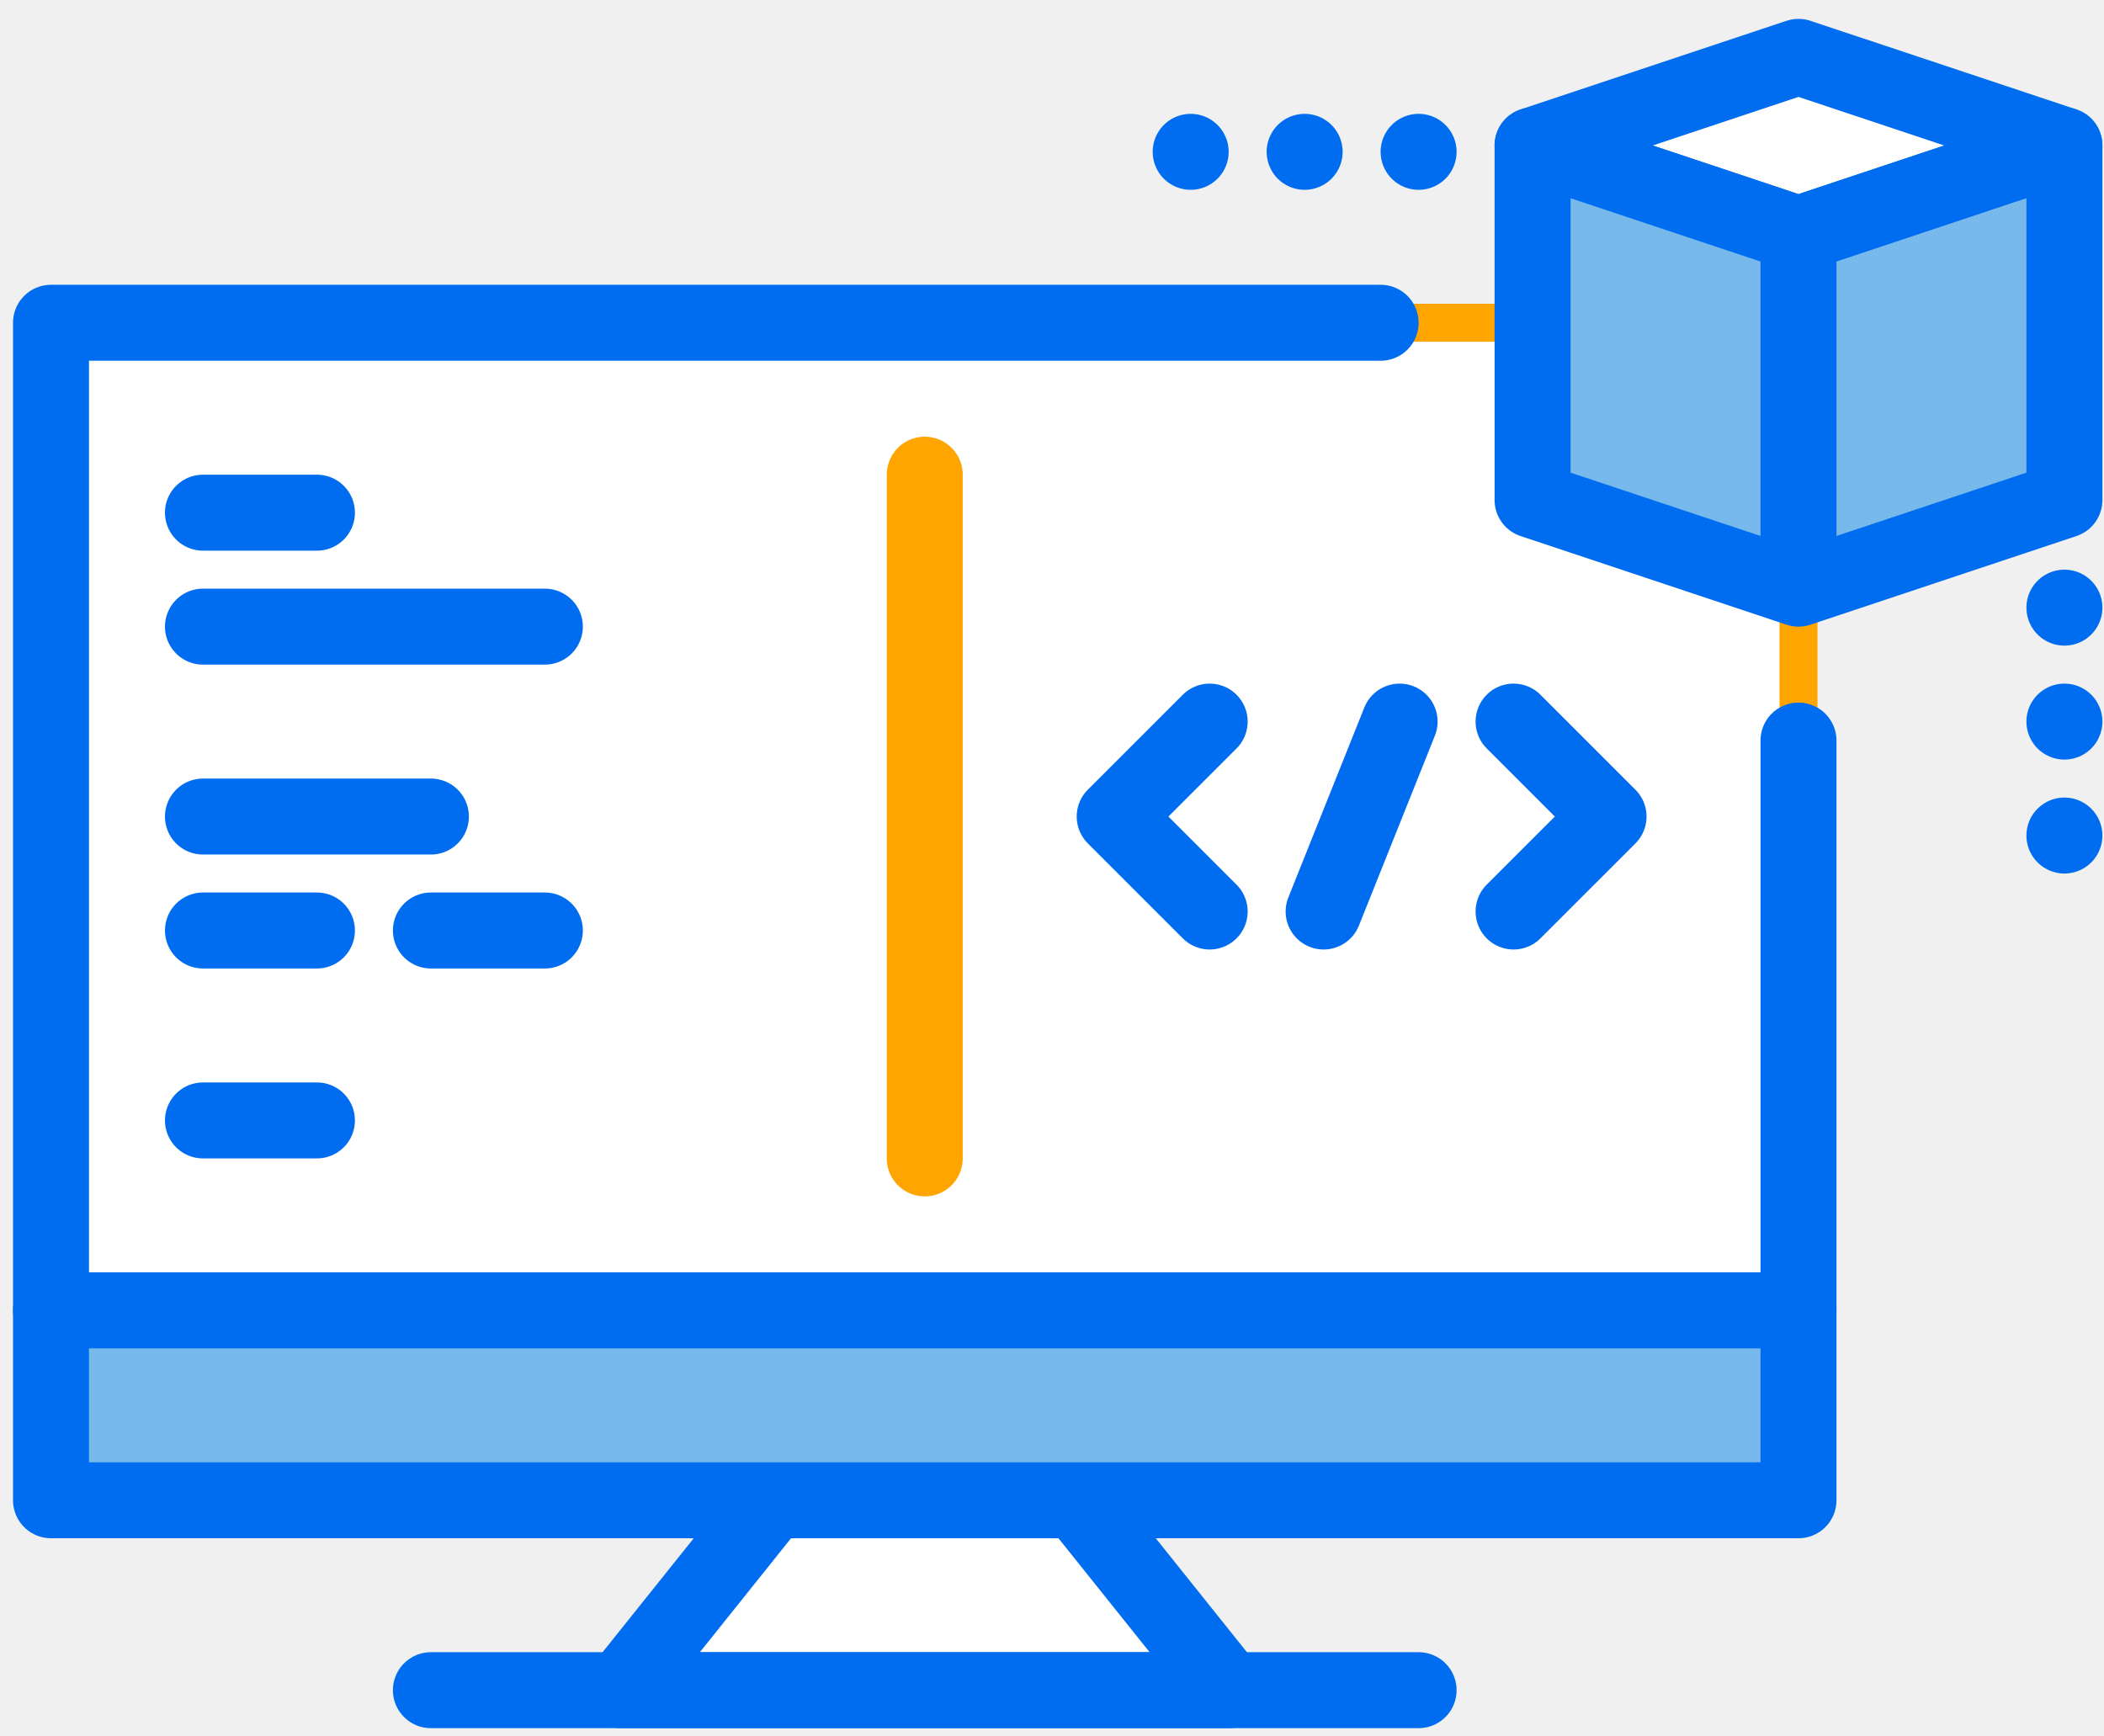
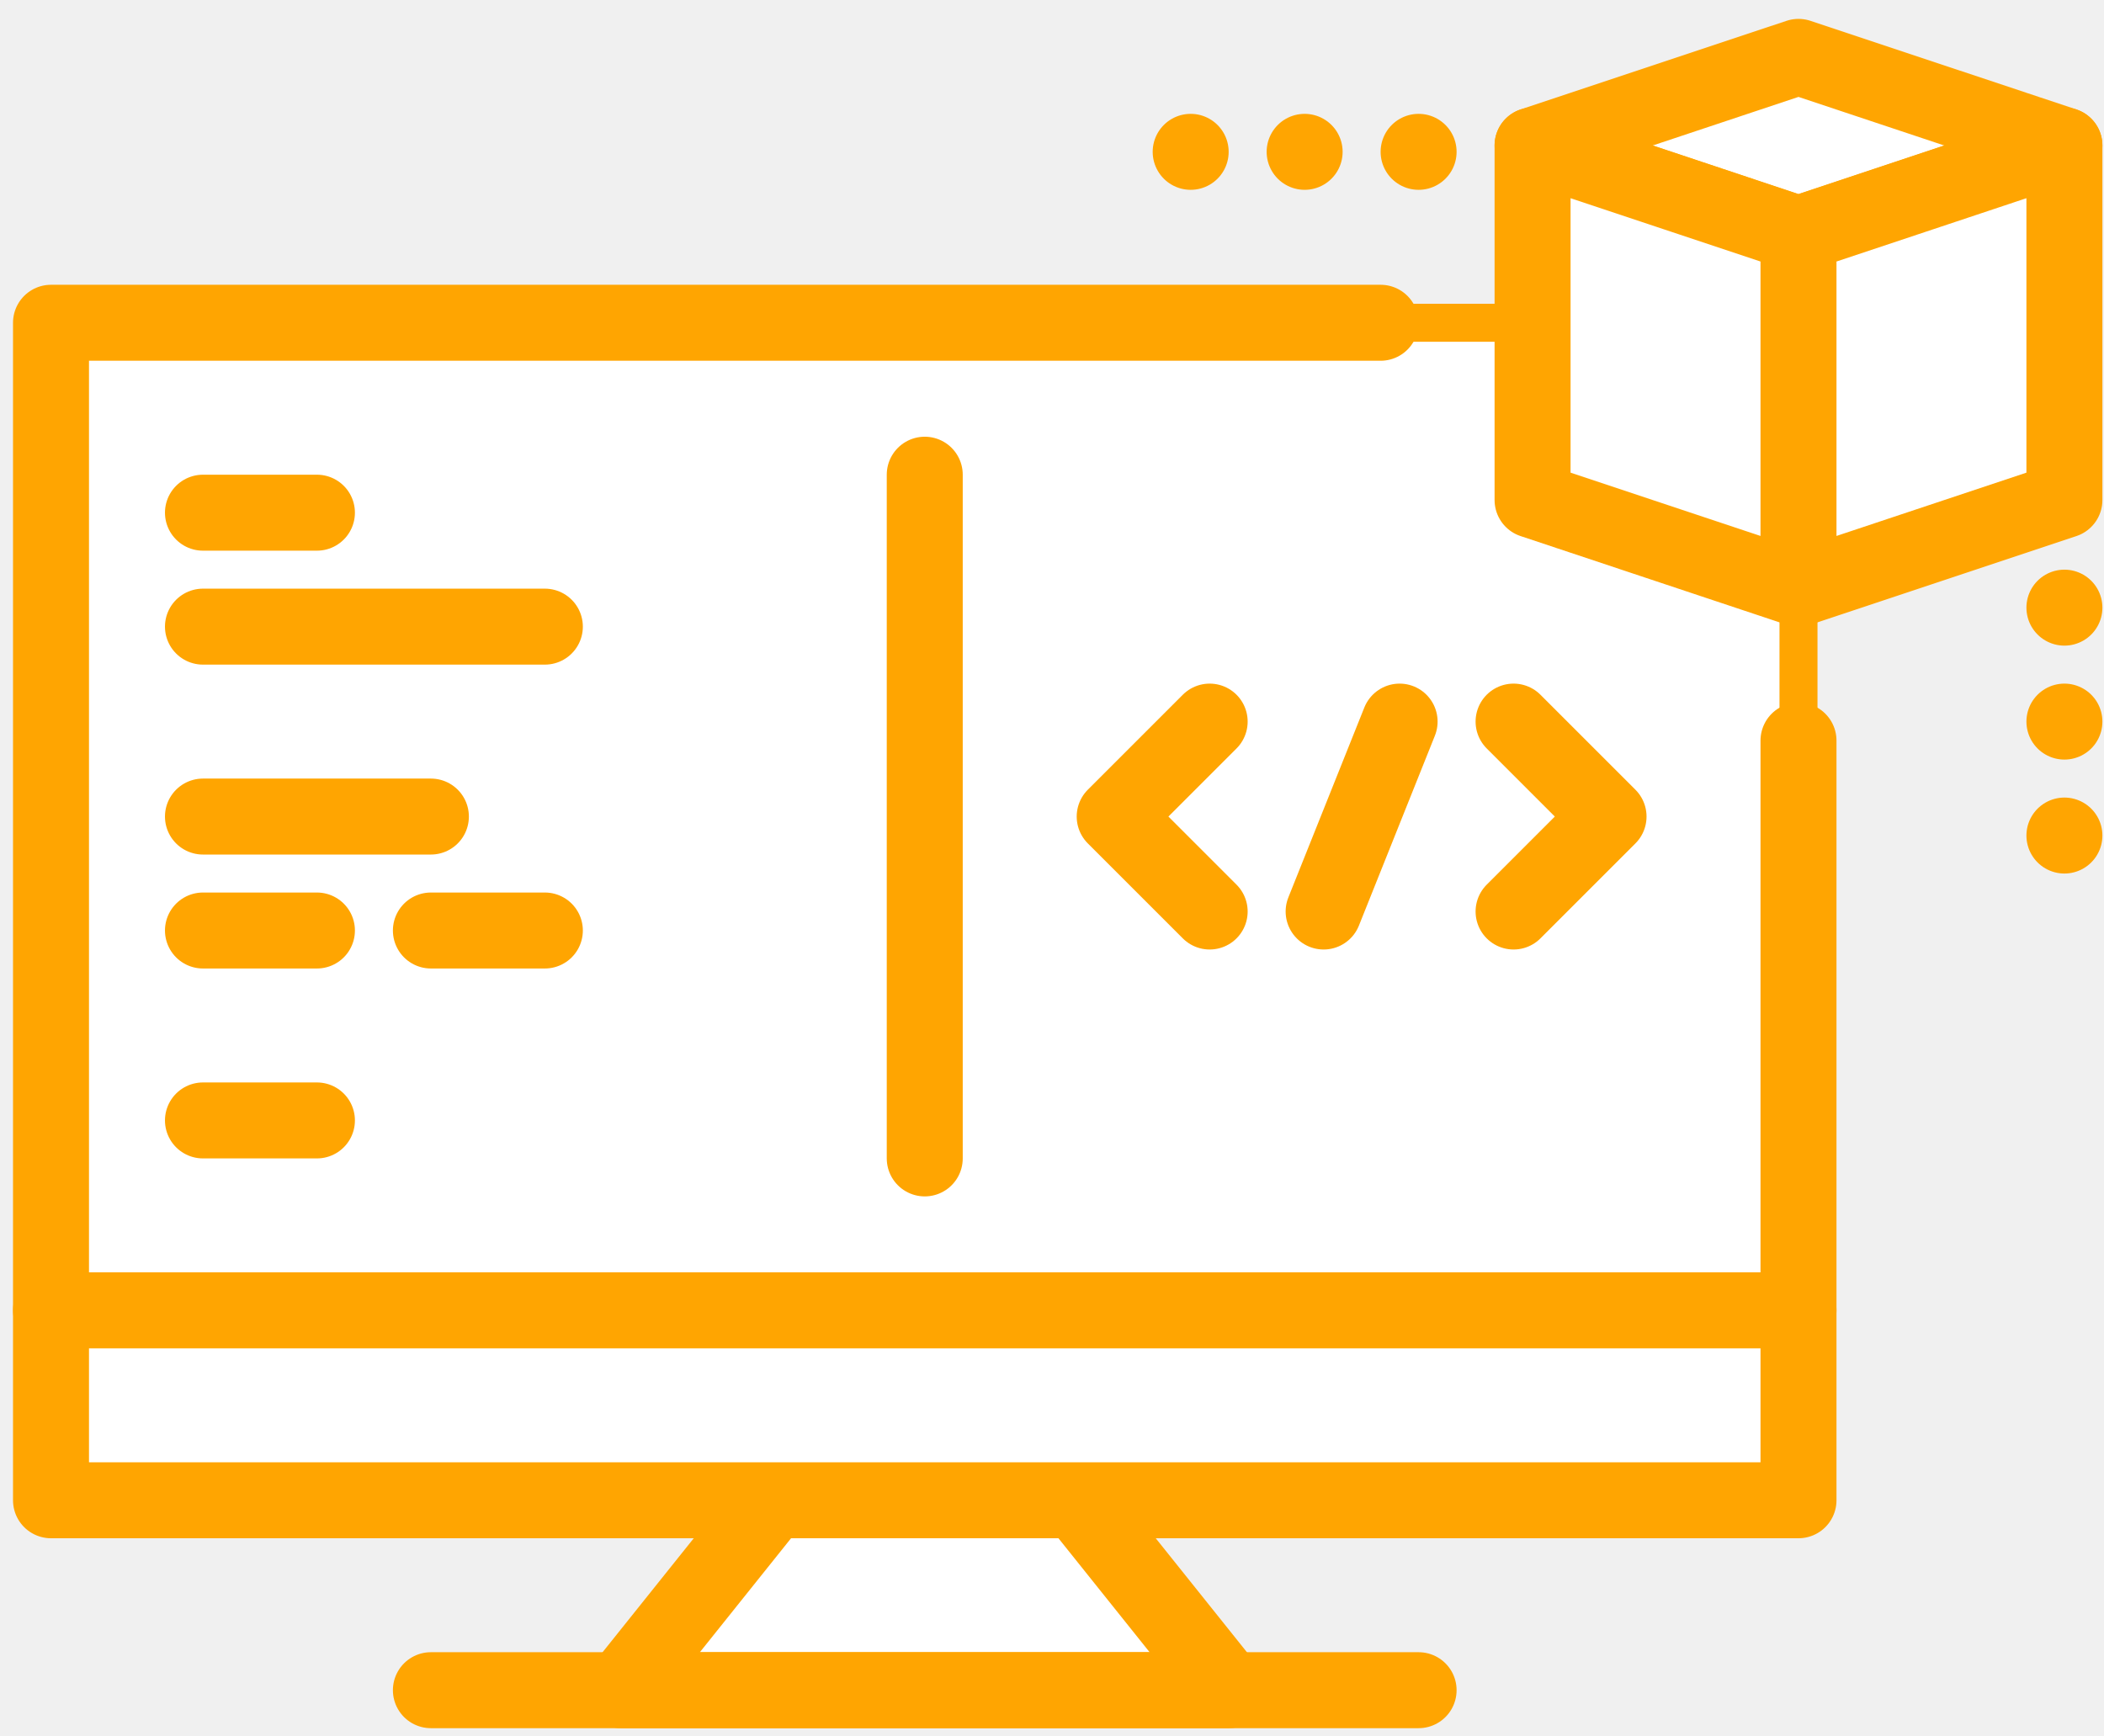
<svg xmlns="http://www.w3.org/2000/svg" height="66" width="80" version="1.1" id="svg27">
  <defs id="defs4">
    <style id="style2">.cls-2{fill:#fff}.cls-2,.cls-3,.cls-4{stroke:#006df0;stroke-linecap:round;stroke-linejoin:round;stroke-width:2px}.cls-3{fill:none}.cls-4{fill:#78b9eb}</style>
  </defs>
-   <g data-name="10" id="_10" transform="translate(-6.005 -13.004) scale(1.44444)" stroke="#ffa501" stroke-opacity="1">
-     <path fill="#fff" d="M5.5 17.5h46v26h-46z" id="path6" stroke="#ffa501" stroke-opacity="1" />
-     <path class="cls-2" d="M28.5 43.5l-8 10h16z" id="path8" stroke="#ffa501" stroke-opacity="1" />
-     <path class="cls-3" d="M51.5 28.5v15h-46v-26h35" id="path10" stroke="#ffa501" stroke-opacity="1" />
-     <path class="cls-4" d="M5.5 43.5h46v5h-46z" id="path12" stroke="#ffa501" stroke-opacity="1" fill="#fff" fill-opacity="1" />
-     <path class="cls-2" d="M15.5 53.5h26m10-43l-7 2.333 7 2.334 7-2.334z" id="path14" stroke="#ffa501" stroke-opacity="1" />
-     <path class="cls-4" d="M58.5 22.167l-7 2.333-7-2.333v-9.334l7 2.334 7-2.334zm-7-7V24.5M41.5 13zm-3 0zm-3 0zm23 18zm0-3zm0-3z" id="path16" stroke="#ffa501" stroke-opacity="1" fill="#fff" fill-opacity="1" />
-     <path fill="#006df0" stroke="#ffa501" stroke-linecap="round" stroke-linejoin="round" stroke-width="2" d="M28.5 21.5v18" id="path18" stroke-opacity="1" />
-     <path class="cls-3" d="M36 28l-2.5 2.5L36 33m8-5l2.5 2.5L44 33" id="path20" stroke="#ffa501" stroke-opacity="1" />
-     <path class="cls-4" d="M41 28l-2 5" id="path22" stroke="#ffa501" stroke-opacity="1" />
-     <path class="cls-2" d="M9.5 22.5h3m-3 3h9m-9 5h6m-6 8h3m-3-5h3m3 0h3" id="path24" stroke="#ffa501" stroke-opacity="1" />
+   <g data-name="10" id="_10" transform="matrix(1.444445,0,0,1.444445,-6.005225,-13.00386)" style="stroke:#ffa501;stroke-opacity:1">
+     <path fill="#ffffff" d="m 5.5,17.5 h 46 v 26 h -46 z" id="path6" style="stroke:#ffa501;stroke-opacity:1" />
+     <path class="cls-2" d="m 28.5,43.5 -8,10 h 16 z" id="path8" style="stroke:#ffa501;stroke-opacity:1" />
+     <path class="cls-3" d="m 51.5,28.5 v 15 h -46 v -26 h 35" id="path10" style="stroke:#ffa501;stroke-opacity:1" />
+     <path class="cls-4" d="m 5.5,43.5 h 46 v 5 h -46 z" id="path12" style="stroke:#ffa501;stroke-opacity:1;fill:#ffffff;fill-opacity:1" />
+     <path class="cls-2" d="m 15.5,53.5 h 26 m 10,-43 -7,2.333 7,2.334 7,-2.334 z" id="path14" style="stroke:#ffa501;stroke-opacity:1" />
+     <path class="cls-4" d="m 58.5,22.167 -7,2.333 -7,-2.333 v -9.334 l 7,2.334 7,-2.334 z m -7,-7 V 24.5 M 41.5,13 Z m -3,0 z m -3,0 z m 23,18 z m 0,-3 z m 0,-3 z" id="path16" style="stroke:#ffa501;stroke-opacity:1;fill:#ffffff;fill-opacity:1" />
+     <path fill="#006df0" stroke="#78b9eb" stroke-linecap="round" stroke-linejoin="round" stroke-width="2" d="m 28.5,21.5 v 18" id="path18" style="stroke:#ffa501;stroke-opacity:1" />
+     <path class="cls-3" d="M 36,28 33.5,30.5 36,33 m 8,-5 2.5,2.5 L 44,33" id="path20" style="stroke:#ffa501;stroke-opacity:1" />
+     <path class="cls-4" d="m 41,28 -2,5" id="path22" style="stroke:#ffa501;stroke-opacity:1" />
+     <path class="cls-2" d="m 9.5,22.5 h 3 m -3,3 h 9 m -9,5 h 6 m -6,8 h 3 m -3,-5 h 3 m 3,0 h 3" id="path24" style="stroke:#ffa501;stroke-opacity:1" />
  </g>
</svg>
